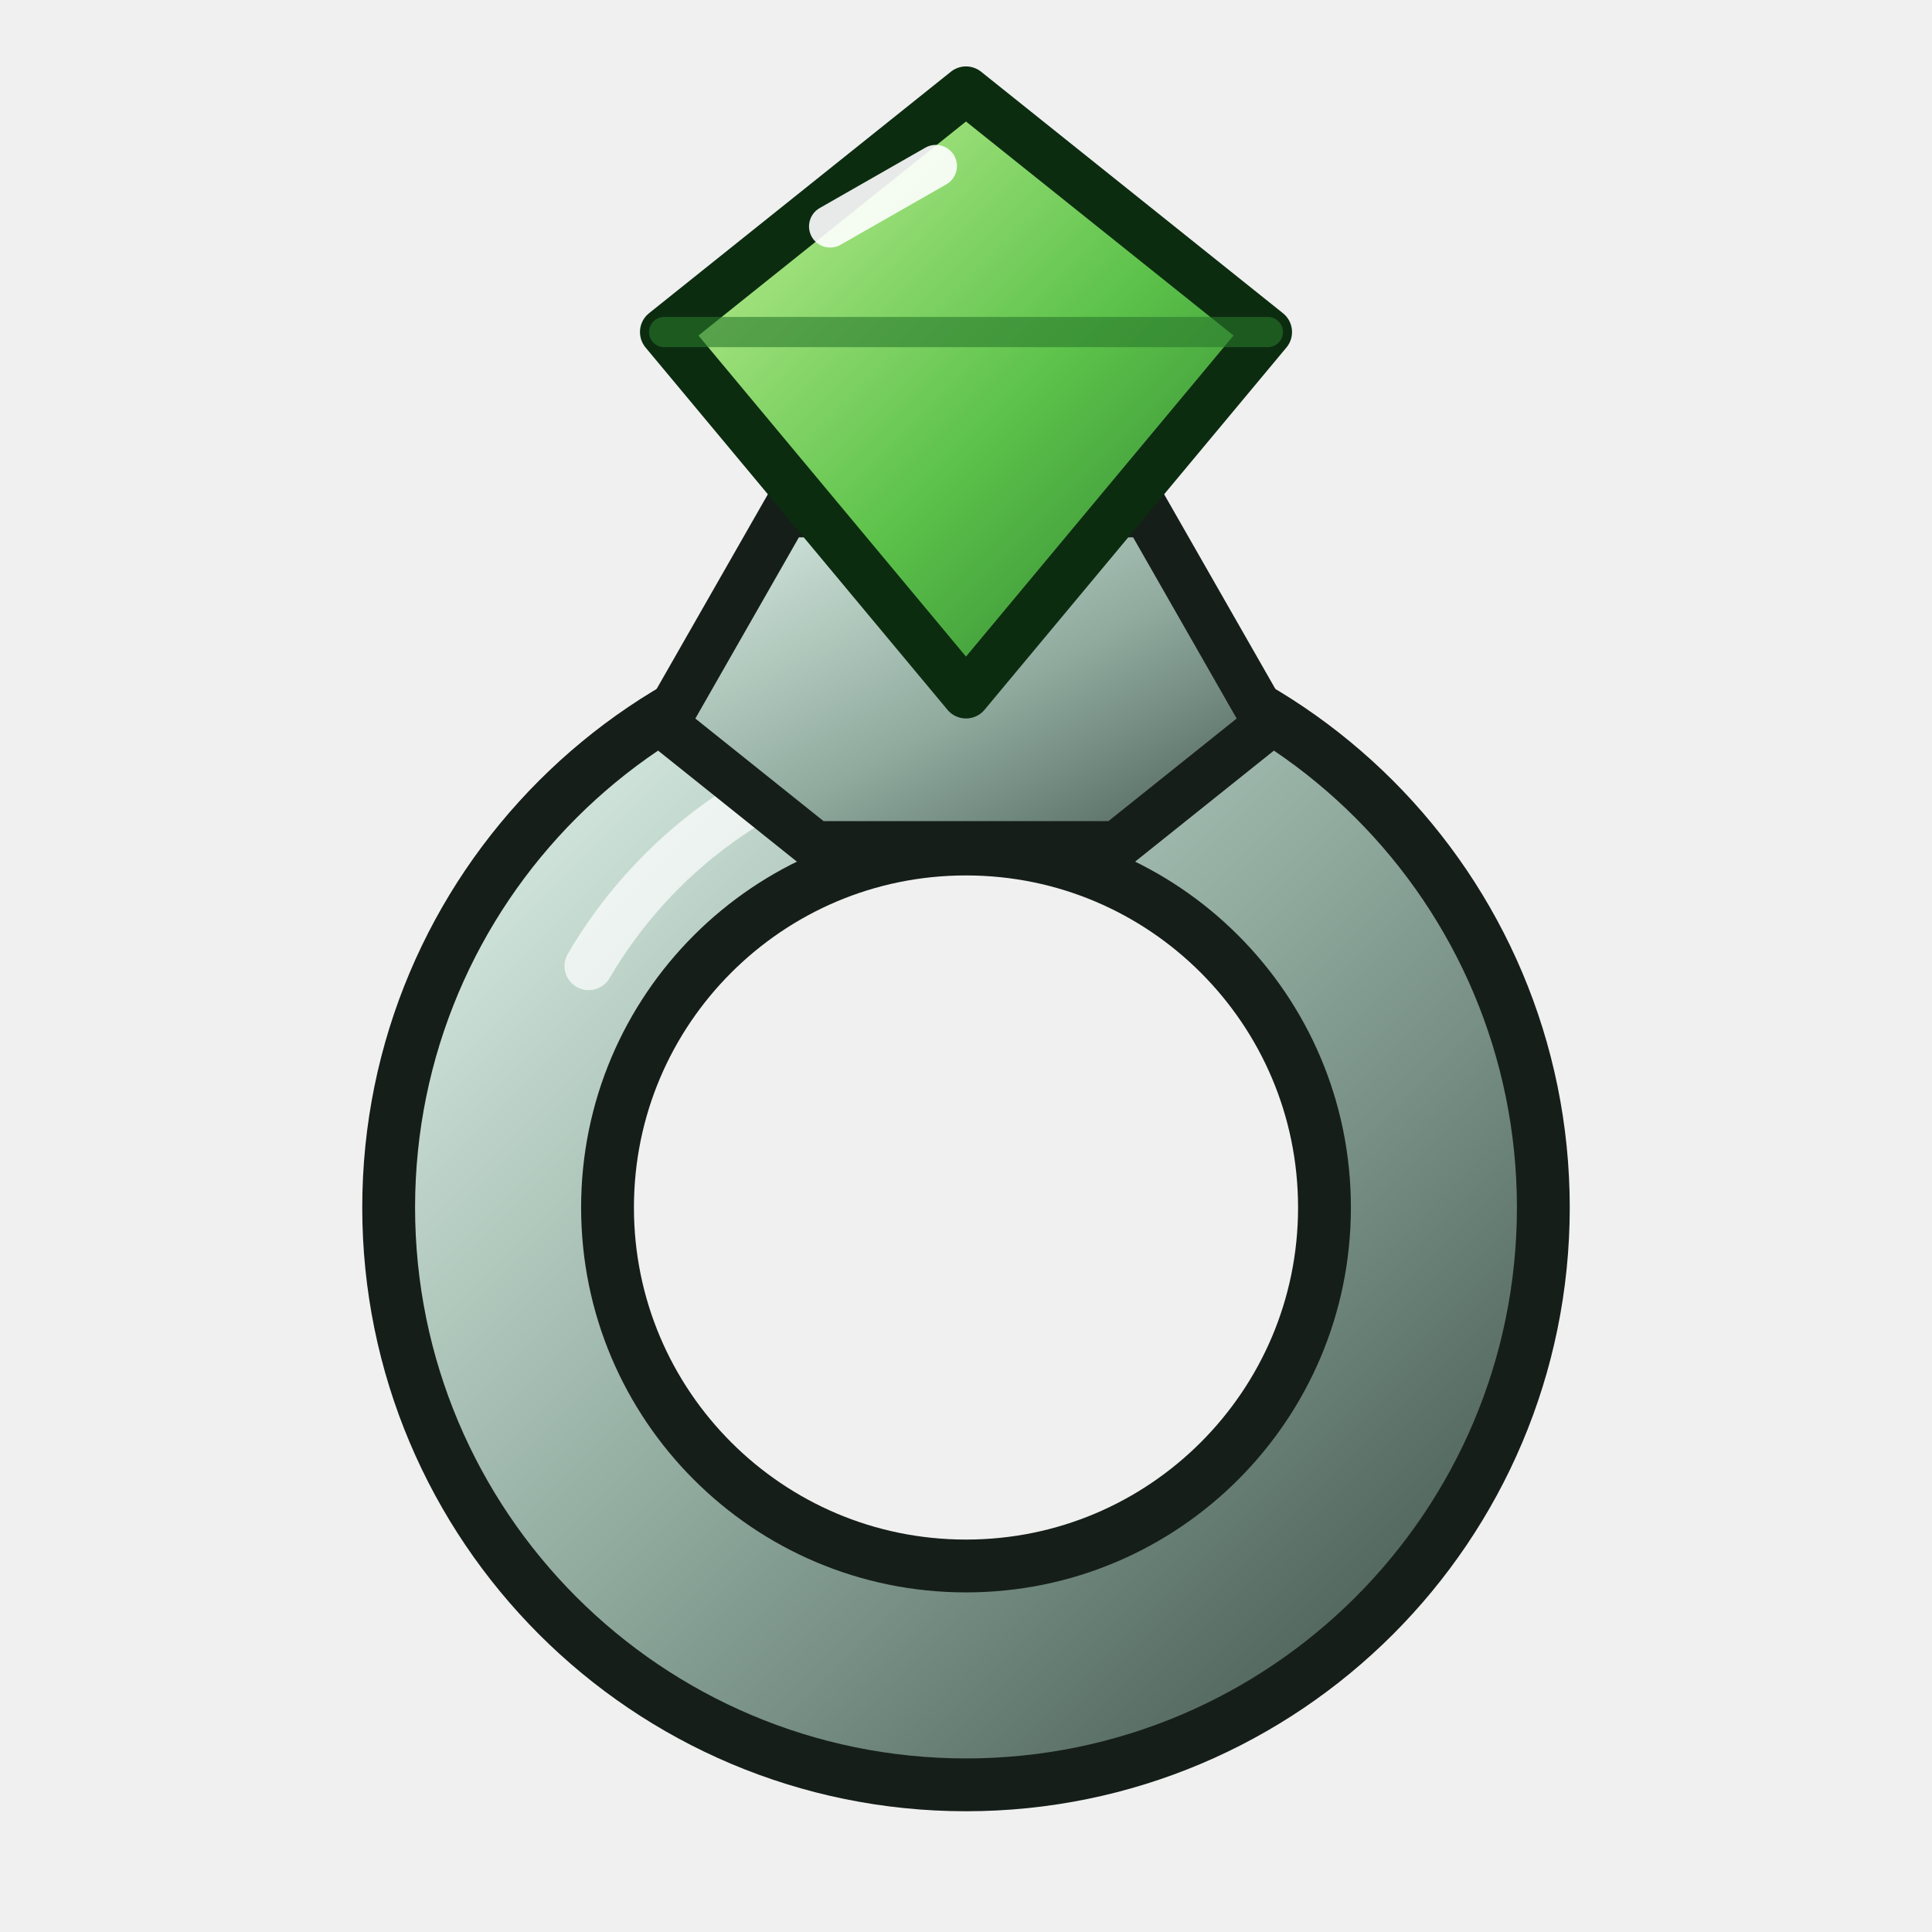
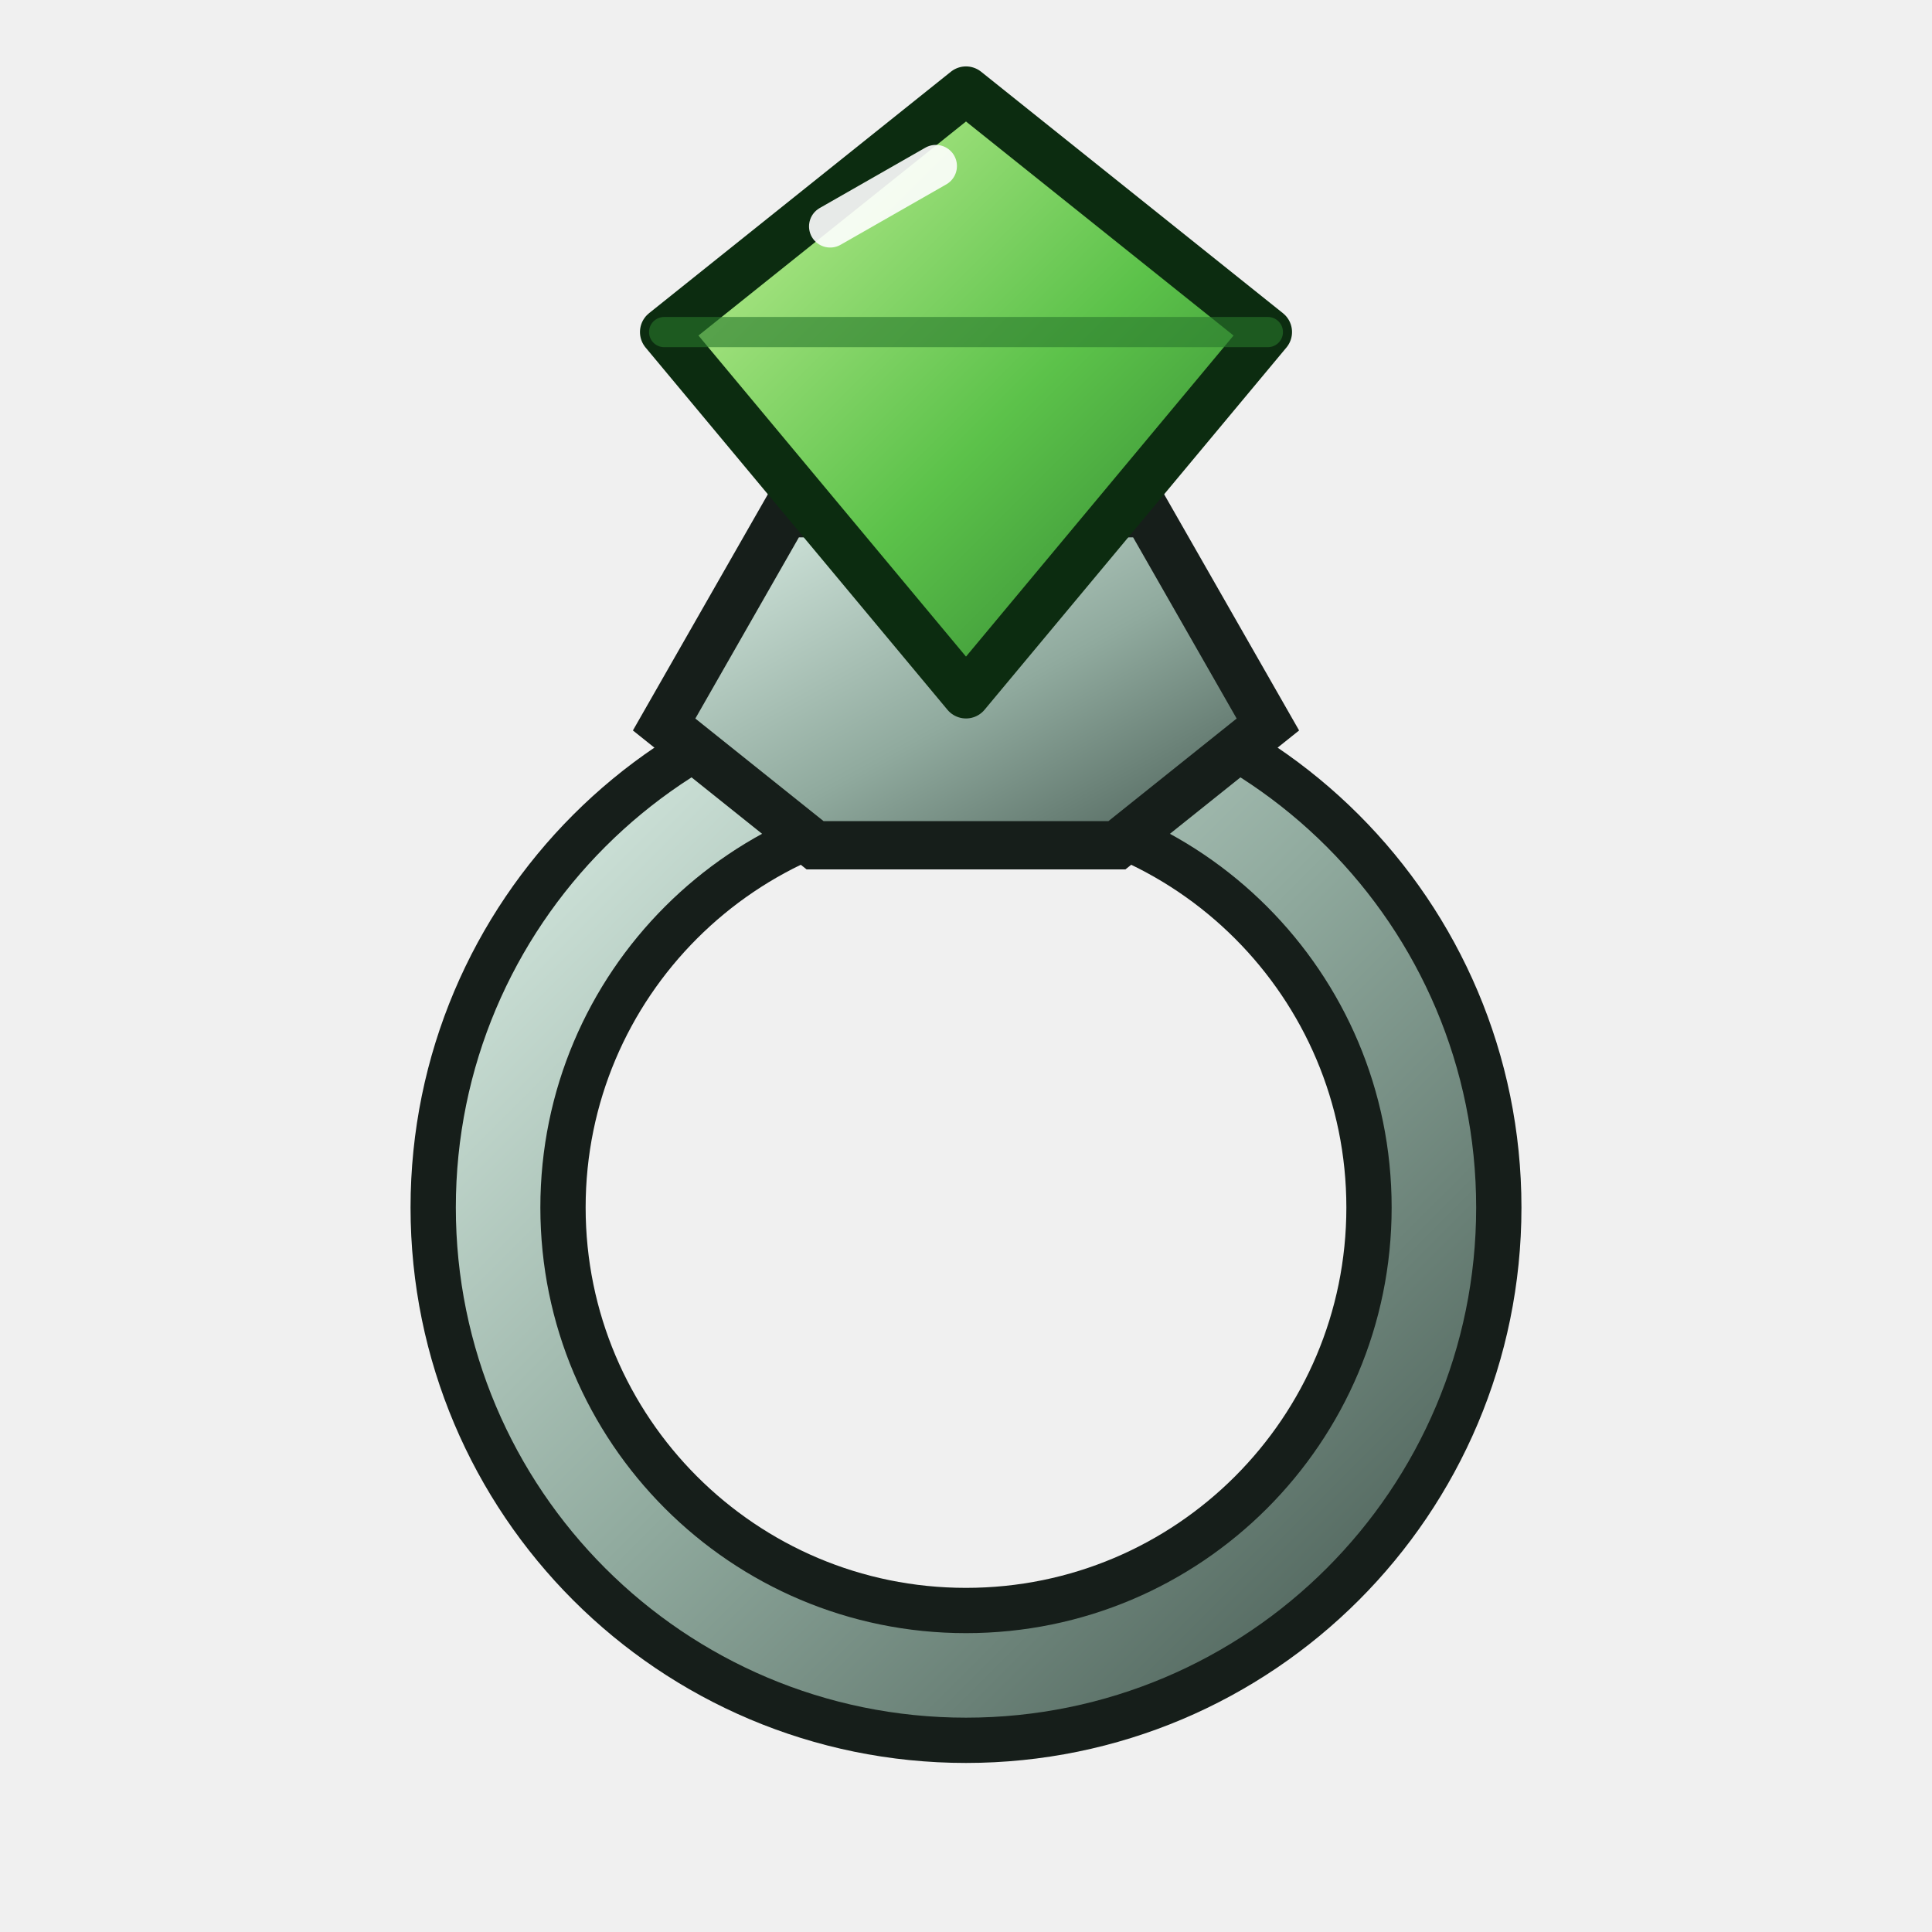
<svg xmlns="http://www.w3.org/2000/svg" data-generated="modern_icons.py" viewBox="0 0 64 64">
  <defs>
    <linearGradient id="g1" gradientUnits="userSpaceOnUse" x1="16" y1="24" x2="48" y2="56">
      <stop offset="0" stop-color="#dcefe6" />
      <stop offset=".5" stop-color="#90aa9e" />
      <stop offset="1" stop-color="#465a52" />
    </linearGradient>
    <linearGradient id="g2" x1="0.0" y1="0.0" x2="1.0" y2="1.0">
      <stop offset="0" stop-color="#dcefe6" />
      <stop offset=".55" stop-color="#90aa9e" />
      <stop offset="1" stop-color="#465a52" />
    </linearGradient>
    <linearGradient id="g3" x1="0.0" y1="0.0" x2="1.0" y2="1.0">
      <stop offset="0" stop-color="#d0f7a0" />
      <stop offset=".55" stop-color="#5cc24a" />
      <stop offset="1" stop-color="#28782c" />
    </linearGradient>
  </defs>
-   <circle cx="32" cy="40" r="15.5" fill="none" stroke="#161e1a" stroke-width="9.0" />
-   <circle cx="32" cy="40" r="15.5" fill="none" stroke="url(#g1)" stroke-width="5.5" />
-   <path d="M19.5 32 A15.5 15.5 0 0 1 29.5 24.7" fill="none" stroke="#fff" stroke-width="1.6" stroke-linecap="round" opacity=".7" />
+   <circle cx="32" cy="40" r="15.5" fill="none" stroke="#161e1a" stroke-width="5.8" />
+   <circle cx="32" cy="40" r="15.5" fill="none" stroke="url(#g1)" stroke-width="2.8" />
  <path d="M22 24 L26 17 L38 17 L42 24 L37 28 L27 28 Z" fill="url(#g2)" stroke="#161e1a" stroke-width="1.6" />
  <path d="M32 3 L42 11 L32 23 L22 11 Z" fill="url(#g3)" stroke="#0c2c10" stroke-width="1.6" stroke-linejoin="round" stroke-linecap="round" />
  <path d="M22 11 L42 11" fill="none" stroke="#28782c" stroke-width="1" stroke-linecap="round" stroke-linejoin="round" opacity="0.6" />
  <path d="M27.5 7.5 L31 5.5" fill="none" stroke="#ffffff" stroke-width="1.4" stroke-linecap="round" stroke-linejoin="round" opacity="0.9" />
</svg>
